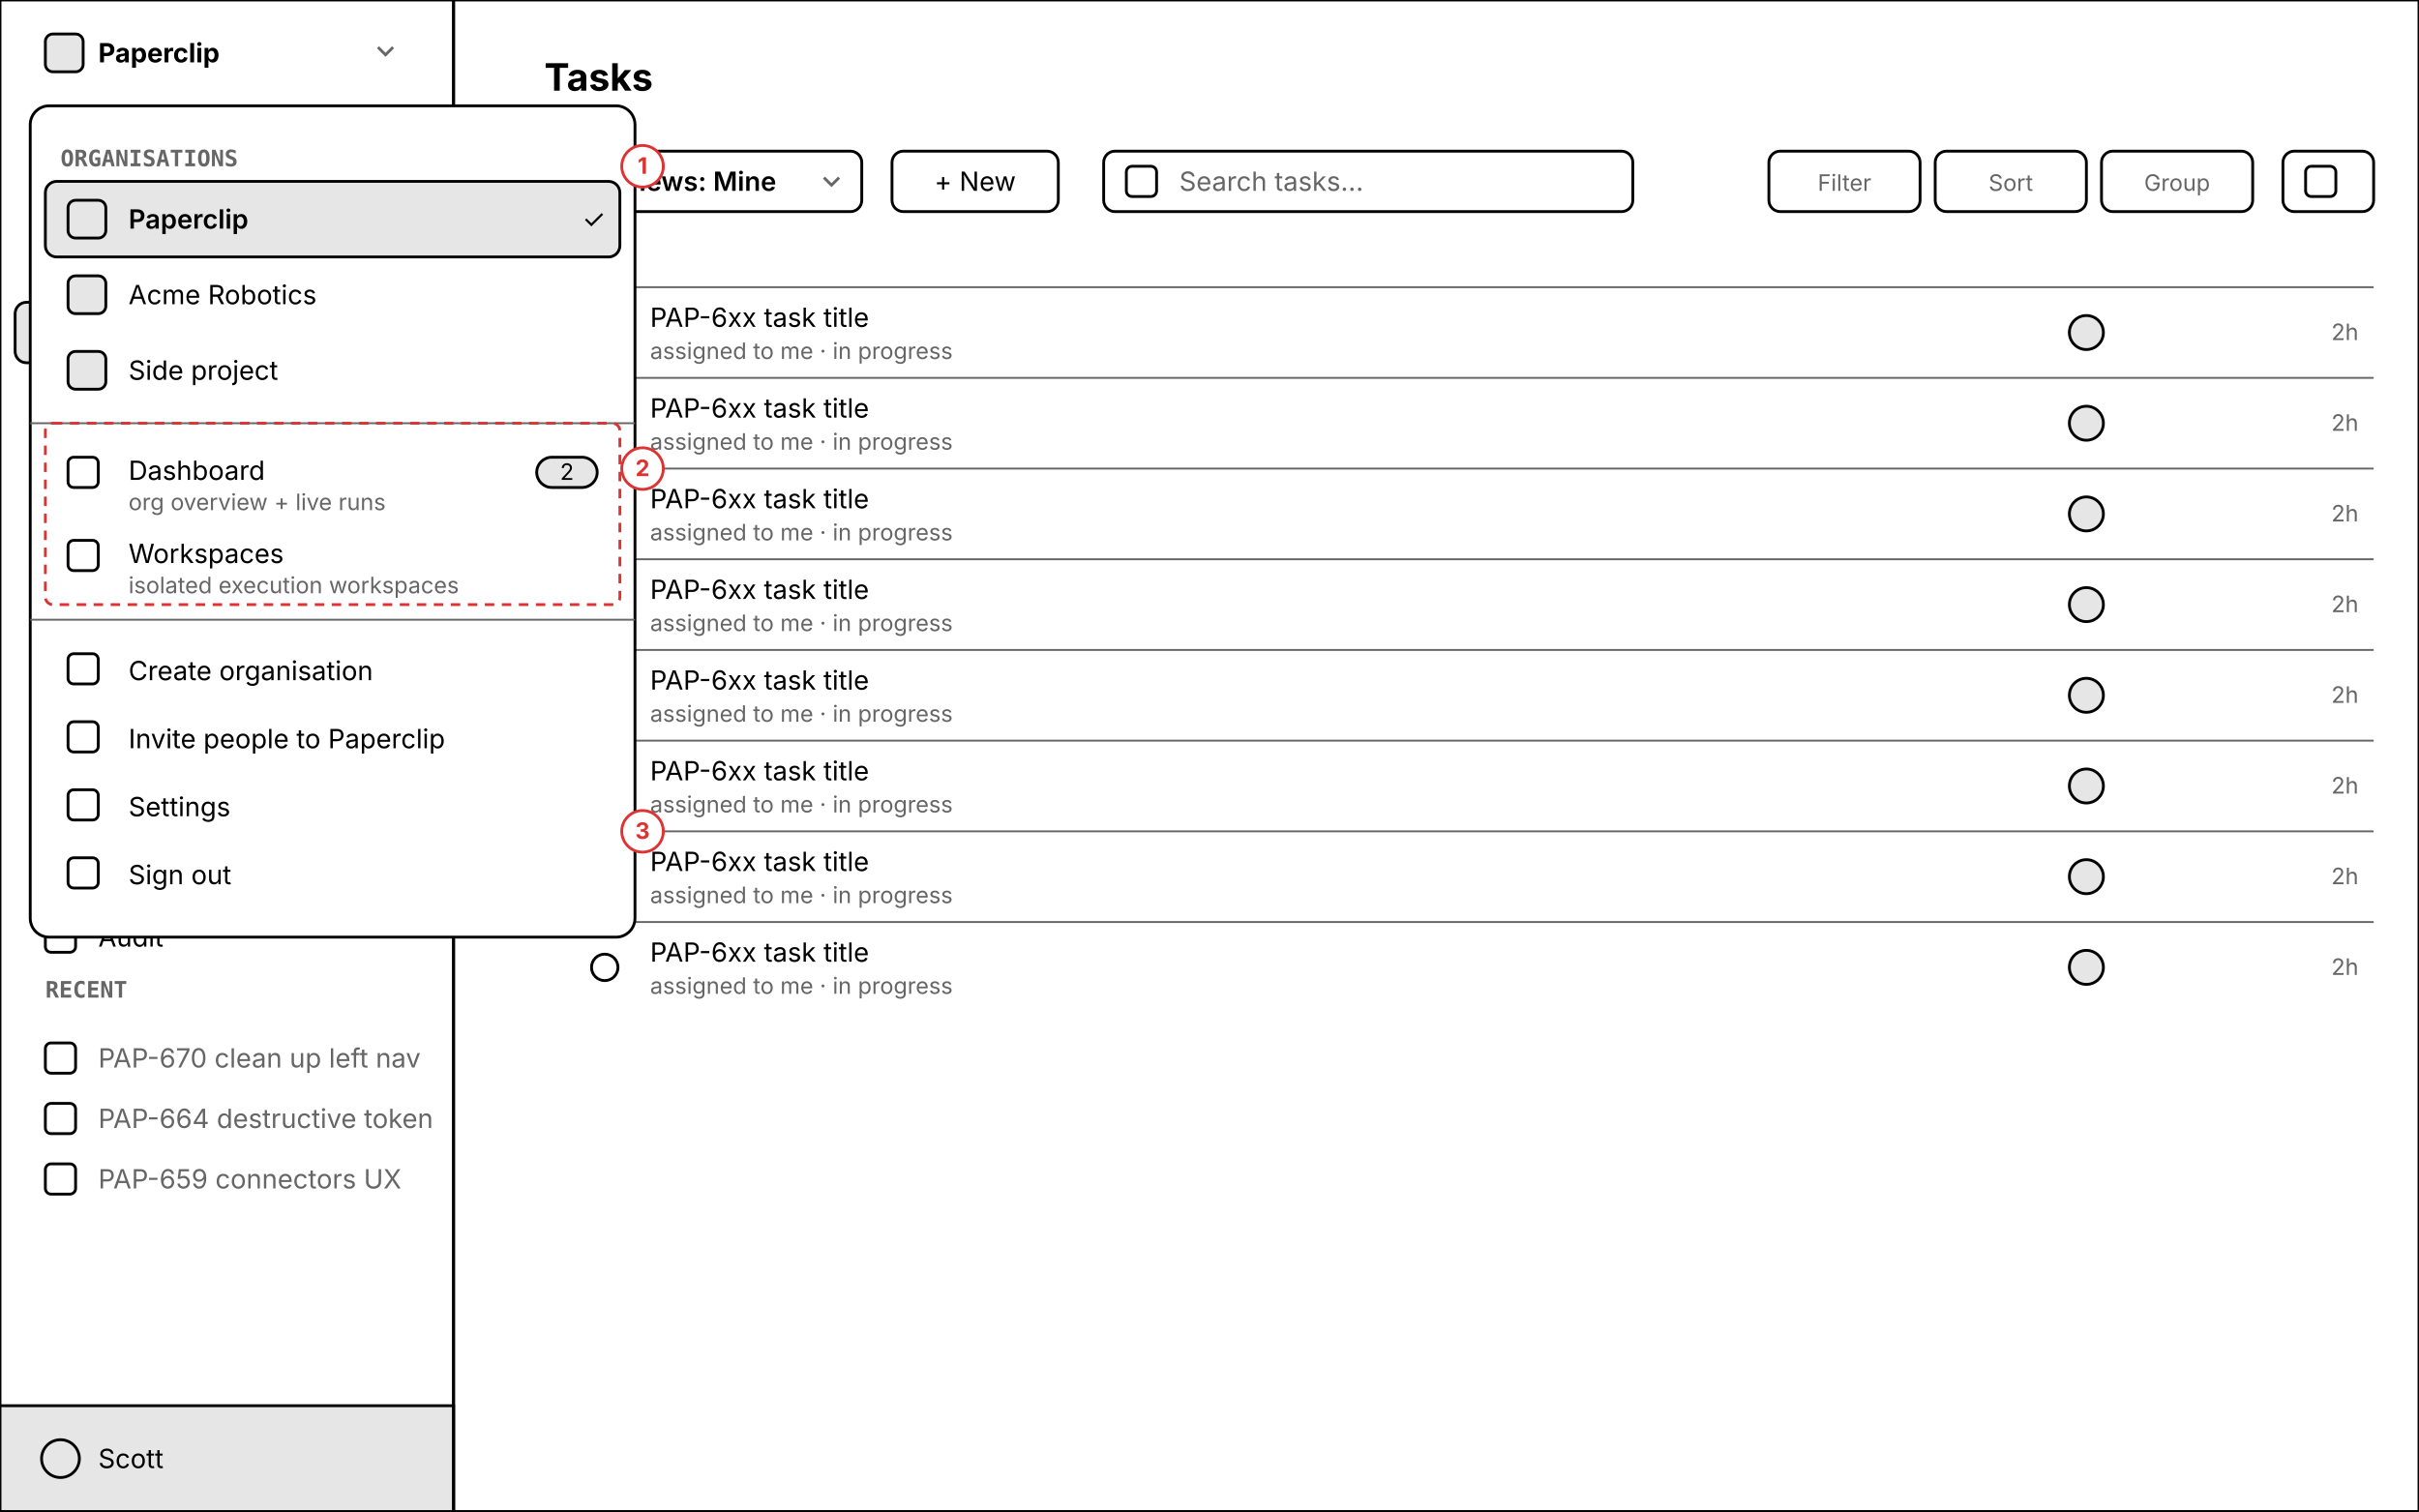
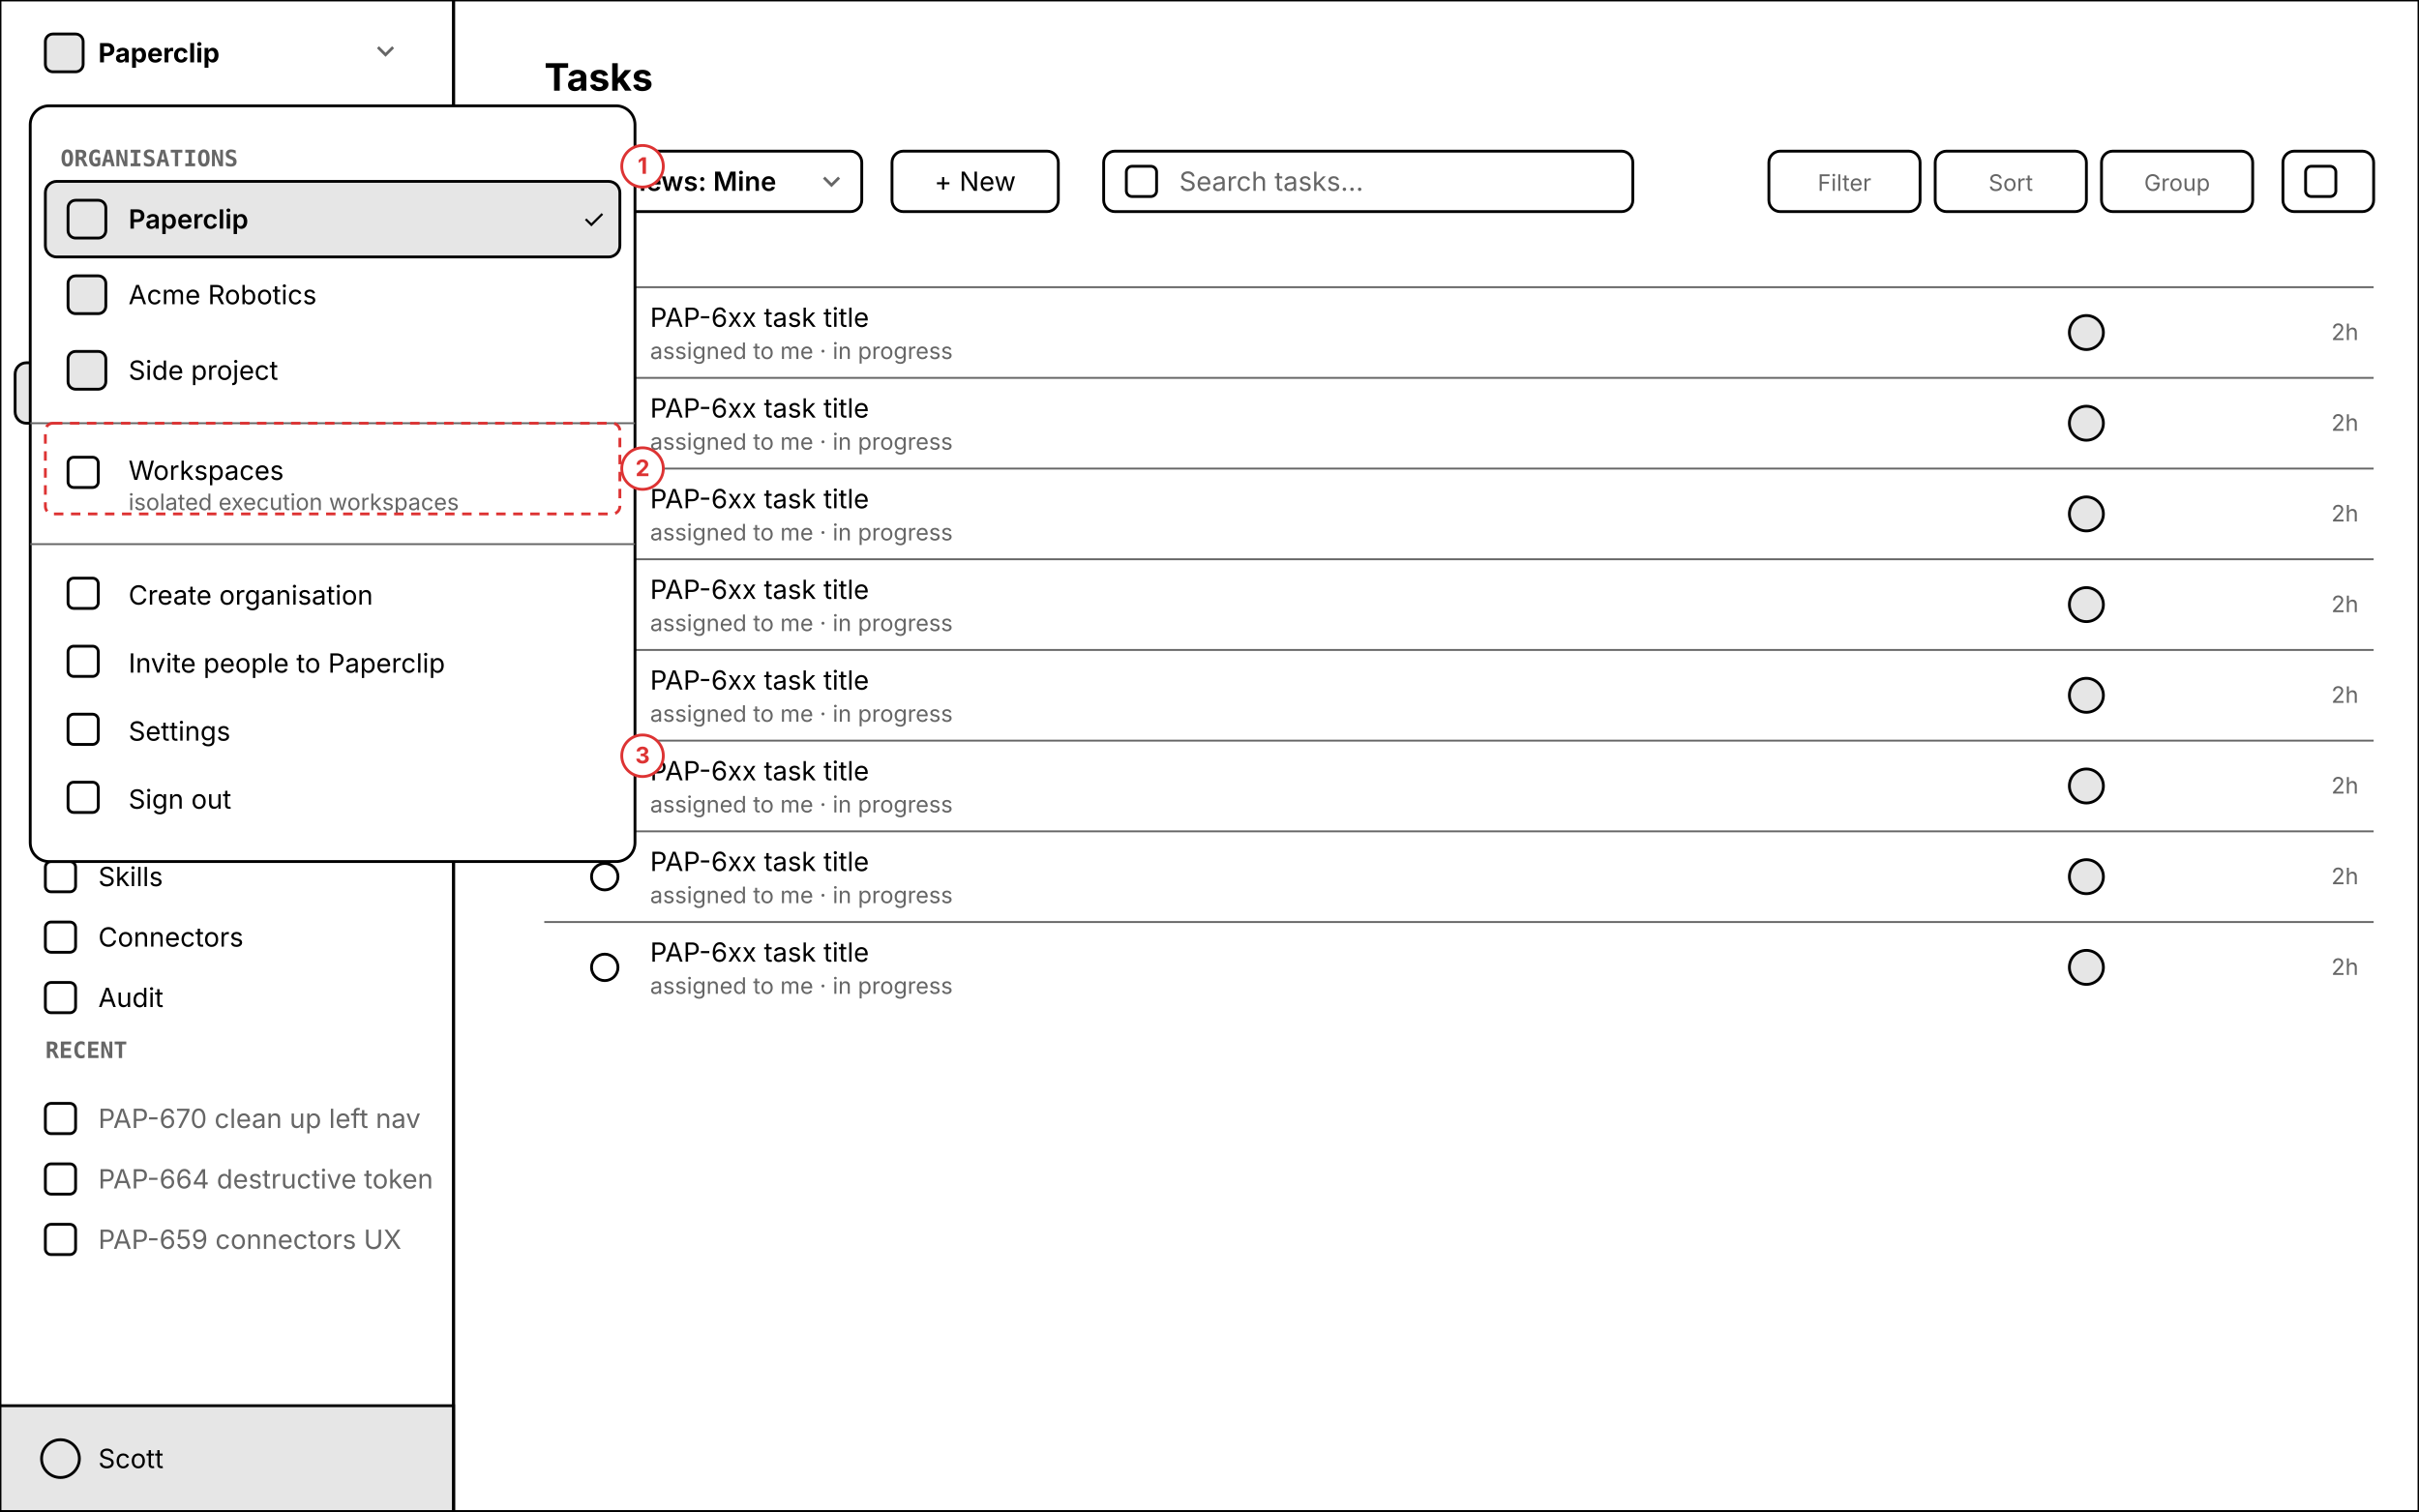
<svg xmlns="http://www.w3.org/2000/svg" width="1280" height="800" viewBox="0 0 1280 800" font-family="-apple-system, system-ui, sans-serif" fill="#fff" stroke="#000" stroke-width="1.5">
  <rect x="0" y="0" width="1280" height="800" />
  <rect x="0" y="0" width="240" height="800" rx="0" fill="#fff" stroke="#000" stroke-width="1.5" />
-   <rect x="8" y="12" width="224" height="32" rx="6" fill="none" stroke="none" stroke-width="1.5" />
  <rect x="24" y="18" width="20" height="20" rx="4" fill="#e6e6e6" stroke="#000" stroke-width="1.5" />
  <text x="52" y="33" font-size="14" text-anchor="start" stroke="none" fill="#000" font-weight="bold">Paperclip</text>
  <path d="M200,25 l4,4 l4,-4" fill="none" stroke="#666" stroke-width="1.5" />
  <rect x="24" y="72" width="16" height="16" rx="3" fill="#fff" stroke="#000" stroke-width="1.5" />
  <text x="52" y="85" font-size="14" text-anchor="start" stroke="none" fill="#000">New Task</text>
  <rect x="188" y="66" width="28" height="28" rx="6" fill="#fff" stroke="#000" stroke-width="1.5" />
  <rect x="194" y="72" width="16" height="16" rx="3" fill="#fff" stroke="#000" stroke-width="1.5" />
-   <text x="24" y="120" font-size="12" text-anchor="start" stroke="none" fill="#666" font-weight="600" font-family="ui-monospace, SFMono-Regular, monospace">WORK</text>
-   <rect x="24" y="136" width="16" height="16" rx="3" fill="#fff" stroke="#000" stroke-width="1.5" />
-   <text x="52" y="149" font-size="14" text-anchor="start" stroke="none" fill="#000">Chat</text>
-   <rect x="8" y="160" width="224" height="32" rx="6" fill="#e6e6e6" stroke="#000" stroke-width="1.5" />
+   <rect x="24" y="104" width="16" height="16" rx="3" fill="#fff" stroke="#000" stroke-width="1.5" />
+   <text x="52" y="117" font-size="14" text-anchor="start" stroke="none" fill="#000">Dashboard</text>
+   <rect x="190" y="105" width="26" height="14" rx="7" fill="#e6e6e6" stroke="#000" stroke-width="1.5" />
+   <text x="203" y="116" font-size="12" text-anchor="middle" stroke="none" fill="#000">2</text>
+   <text x="24" y="152" font-size="12" text-anchor="start" stroke="none" fill="#666" font-weight="600" font-family="ui-monospace, SFMono-Regular, monospace">WORK</text>
  <rect x="24" y="168" width="16" height="16" rx="3" fill="#fff" stroke="#000" stroke-width="1.5" />
-   <text x="52" y="181" font-size="14" text-anchor="start" stroke="none" fill="#000" font-weight="600">Tasks</text>
-   <rect x="190" y="169" width="26" height="14" rx="7" fill="#e6e6e6" stroke="#000" stroke-width="1.5" />
-   <text x="203" y="180" font-size="12" text-anchor="middle" stroke="none" fill="#000">3</text>
+   <text x="52" y="181" font-size="14" text-anchor="start" stroke="none" fill="#000">Chat</text>
+   <rect x="8" y="192" width="224" height="32" rx="6" fill="#e6e6e6" stroke="#000" stroke-width="1.5" />
  <rect x="24" y="200" width="16" height="16" rx="3" fill="#fff" stroke="#000" stroke-width="1.5" />
-   <text x="52" y="213" font-size="14" text-anchor="start" stroke="none" fill="#000">Projects</text>
-   <circle cx="48" cy="240" r="6" fill="#fff" stroke="#000" stroke-width="1.5" />
-   <text x="68" y="245" font-size="14" text-anchor="start" stroke="none" fill="#666">Design System</text>
+   <text x="52" y="213" font-size="14" text-anchor="start" stroke="none" fill="#000" font-weight="600">Tasks</text>
+   <rect x="190" y="201" width="26" height="14" rx="7" fill="#e6e6e6" stroke="#000" stroke-width="1.5" />
+   <text x="203" y="212" font-size="12" text-anchor="middle" stroke="none" fill="#000">3</text>
+   <rect x="24" y="232" width="16" height="16" rx="3" fill="#fff" stroke="#000" stroke-width="1.5" />
+   <text x="52" y="245" font-size="14" text-anchor="start" stroke="none" fill="#000">Projects</text>
  <circle cx="48" cy="272" r="6" fill="#fff" stroke="#000" stroke-width="1.5" />
-   <text x="68" y="277" font-size="14" text-anchor="start" stroke="none" fill="#666">Marketing site</text>
-   <rect x="24" y="296" width="16" height="16" rx="3" fill="#fff" stroke="#000" stroke-width="1.5" />
-   <text x="52" y="309" font-size="14" text-anchor="start" stroke="none" fill="#000">Routines</text>
+   <text x="68" y="277" font-size="14" text-anchor="start" stroke="none" fill="#666">Design System</text>
+   <circle cx="48" cy="304" r="6" fill="#fff" stroke="#000" stroke-width="1.5" />
+   <text x="68" y="309" font-size="14" text-anchor="start" stroke="none" fill="#666">Marketing site</text>
  <rect x="24" y="328" width="16" height="16" rx="3" fill="#fff" stroke="#000" stroke-width="1.5" />
-   <text x="52" y="341" font-size="14" text-anchor="start" stroke="none" fill="#000">Artifacts</text>
-   <text x="24" y="368" font-size="12" text-anchor="start" stroke="none" fill="#666" font-weight="600" font-family="ui-monospace, SFMono-Regular, monospace">ORG</text>
-   <rect x="24" y="392" width="16" height="16" rx="3" fill="#fff" stroke="#000" stroke-width="1.5" />
-   <text x="52" y="405" font-size="14" text-anchor="start" stroke="none" fill="#000">Agents</text>
+   <text x="52" y="341" font-size="14" text-anchor="start" stroke="none" fill="#000">Routines</text>
+   <rect x="24" y="360" width="16" height="16" rx="3" fill="#fff" stroke="#000" stroke-width="1.5" />
+   <text x="52" y="373" font-size="14" text-anchor="start" stroke="none" fill="#000">Artifacts</text>
+   <text x="24" y="400" font-size="12" text-anchor="start" stroke="none" fill="#666" font-weight="600" font-family="ui-monospace, SFMono-Regular, monospace">ORG</text>
  <rect x="24" y="424" width="16" height="16" rx="3" fill="#fff" stroke="#000" stroke-width="1.5" />
-   <text x="52" y="437" font-size="14" text-anchor="start" stroke="none" fill="#000">Skills</text>
+   <text x="52" y="437" font-size="14" text-anchor="start" stroke="none" fill="#000">Agents</text>
  <rect x="24" y="456" width="16" height="16" rx="3" fill="#fff" stroke="#000" stroke-width="1.5" />
-   <text x="52" y="469" font-size="14" text-anchor="start" stroke="none" fill="#000">Connectors</text>
+   <text x="52" y="469" font-size="14" text-anchor="start" stroke="none" fill="#000">Skills</text>
  <rect x="24" y="488" width="16" height="16" rx="3" fill="#fff" stroke="#000" stroke-width="1.5" />
-   <text x="52" y="501" font-size="14" text-anchor="start" stroke="none" fill="#000">Audit</text>
-   <text x="24" y="528" font-size="12" text-anchor="start" stroke="none" fill="#666" font-weight="600" font-family="ui-monospace, SFMono-Regular, monospace">RECENT</text>
-   <rect x="24" y="552" width="16" height="16" rx="3" fill="#fff" stroke="#000" stroke-width="1.5" />
-   <text x="52" y="565" font-size="14" text-anchor="start" stroke="none" fill="#666">PAP-670 clean up left nav</text>
+   <text x="52" y="501" font-size="14" text-anchor="start" stroke="none" fill="#000">Connectors</text>
+   <rect x="24" y="520" width="16" height="16" rx="3" fill="#fff" stroke="#000" stroke-width="1.5" />
+   <text x="52" y="533" font-size="14" text-anchor="start" stroke="none" fill="#000">Audit</text>
+   <text x="24" y="560" font-size="12" text-anchor="start" stroke="none" fill="#666" font-weight="600" font-family="ui-monospace, SFMono-Regular, monospace">RECENT</text>
  <rect x="24" y="584" width="16" height="16" rx="3" fill="#fff" stroke="#000" stroke-width="1.5" />
-   <text x="52" y="597" font-size="14" text-anchor="start" stroke="none" fill="#666">PAP-664 destructive token</text>
+   <text x="52" y="597" font-size="14" text-anchor="start" stroke="none" fill="#666">PAP-670 clean up left nav</text>
  <rect x="24" y="616" width="16" height="16" rx="3" fill="#fff" stroke="#000" stroke-width="1.5" />
-   <text x="52" y="629" font-size="14" text-anchor="start" stroke="none" fill="#666">PAP-659 connectors UX</text>
+   <text x="52" y="629" font-size="14" text-anchor="start" stroke="none" fill="#666">PAP-664 destructive token</text>
+   <rect x="24" y="648" width="16" height="16" rx="3" fill="#fff" stroke="#000" stroke-width="1.5" />
+   <text x="52" y="661" font-size="14" text-anchor="start" stroke="none" fill="#666">PAP-659 connectors UX</text>
  <rect x="0" y="744" width="240" height="56" rx="0" fill="#e6e6e6" stroke="#000" stroke-width="1.5" />
  <circle cx="32" cy="772" r="10" fill="#e6e6e6" stroke="#000" stroke-width="1.5" />
  <text x="52" y="777" font-size="14" text-anchor="start" stroke="none" fill="#000">Scott</text>
  <line x1="240" y1="0" x2="240" y2="800" stroke="#000" stroke-width="1.5" />
  <text x="288" y="48" font-size="20" text-anchor="start" stroke="none" fill="#000" font-weight="bold">Tasks</text>
  <rect x="288" y="80" width="168" height="32" rx="6" fill="#fff" stroke="#000" stroke-width="1.5" />
  <rect x="300" y="88" width="16" height="16" rx="3" fill="#fff" stroke="#000" stroke-width="1.5" />
  <text x="328" y="101" font-size="14" text-anchor="start" stroke="none" fill="#000" font-weight="600">Views: Mine</text>
  <path d="M436,94 l4,4 l4,-4" fill="none" stroke="#666" stroke-width="1.5" />
  <rect x="472" y="80" width="88" height="32" rx="6" fill="#fff" stroke="#000" stroke-width="1.5" />
  <text x="516" y="101" font-size="14" text-anchor="middle" stroke="none" fill="#000">+ New</text>
  <rect x="584" y="80" width="280" height="32" rx="6" fill="#fff" stroke="#000" stroke-width="1.5" />
  <rect x="596" y="88" width="16" height="16" rx="3" fill="#fff" stroke="#000" stroke-width="1.5" />
  <text x="624" y="101" font-size="14" text-anchor="start" stroke="none" fill="#666">Search tasks…</text>
  <rect x="936" y="80" width="80" height="32" rx="6" fill="#fff" stroke="#000" stroke-width="1.5" />
  <text x="976" y="101" font-size="12" text-anchor="middle" stroke="none" fill="#666">Filter</text>
  <rect x="1024" y="80" width="80" height="32" rx="6" fill="#fff" stroke="#000" stroke-width="1.5" />
  <text x="1064" y="101" font-size="12" text-anchor="middle" stroke="none" fill="#666">Sort</text>
  <rect x="1112" y="80" width="80" height="32" rx="6" fill="#fff" stroke="#000" stroke-width="1.5" />
  <text x="1152" y="101" font-size="12" text-anchor="middle" stroke="none" fill="#666">Group</text>
  <rect x="1208" y="80" width="48" height="32" rx="6" fill="#fff" stroke="#000" stroke-width="1.5" />
  <rect x="1220" y="88" width="16" height="16" rx="3" fill="#fff" stroke="#000" stroke-width="1.5" />
  <line x1="288" y1="152" x2="1256" y2="152" stroke="#666" stroke-width="1" />
  <circle cx="320" cy="176" r="7" fill="#fff" stroke="#000" stroke-width="1.5" />
  <text x="344" y="173" font-size="14" text-anchor="start" stroke="none" fill="#000">PAP-6xx task title</text>
  <text x="344" y="190" font-size="12" text-anchor="start" stroke="none" fill="#666">assigned to me · in progress</text>
  <circle cx="1104" cy="176" r="9" fill="#e6e6e6" stroke="#000" stroke-width="1.5" />
  <text x="1248" y="180" font-size="12" text-anchor="end" stroke="none" fill="#666">2h</text>
  <line x1="288" y1="200" x2="1256" y2="200" stroke="#666" stroke-width="1" />
  <circle cx="320" cy="224" r="7" fill="#fff" stroke="#000" stroke-width="1.5" />
  <text x="344" y="221" font-size="14" text-anchor="start" stroke="none" fill="#000">PAP-6xx task title</text>
  <text x="344" y="238" font-size="12" text-anchor="start" stroke="none" fill="#666">assigned to me · in progress</text>
  <circle cx="1104" cy="224" r="9" fill="#e6e6e6" stroke="#000" stroke-width="1.5" />
  <text x="1248" y="228" font-size="12" text-anchor="end" stroke="none" fill="#666">2h</text>
  <line x1="288" y1="248" x2="1256" y2="248" stroke="#666" stroke-width="1" />
  <circle cx="320" cy="272" r="7" fill="#fff" stroke="#000" stroke-width="1.5" />
  <text x="344" y="269" font-size="14" text-anchor="start" stroke="none" fill="#000">PAP-6xx task title</text>
  <text x="344" y="286" font-size="12" text-anchor="start" stroke="none" fill="#666">assigned to me · in progress</text>
  <circle cx="1104" cy="272" r="9" fill="#e6e6e6" stroke="#000" stroke-width="1.5" />
  <text x="1248" y="276" font-size="12" text-anchor="end" stroke="none" fill="#666">2h</text>
  <line x1="288" y1="296" x2="1256" y2="296" stroke="#666" stroke-width="1" />
  <circle cx="320" cy="320" r="7" fill="#fff" stroke="#000" stroke-width="1.5" />
  <text x="344" y="317" font-size="14" text-anchor="start" stroke="none" fill="#000">PAP-6xx task title</text>
  <text x="344" y="334" font-size="12" text-anchor="start" stroke="none" fill="#666">assigned to me · in progress</text>
  <circle cx="1104" cy="320" r="9" fill="#e6e6e6" stroke="#000" stroke-width="1.5" />
  <text x="1248" y="324" font-size="12" text-anchor="end" stroke="none" fill="#666">2h</text>
  <line x1="288" y1="344" x2="1256" y2="344" stroke="#666" stroke-width="1" />
  <circle cx="320" cy="368" r="7" fill="#fff" stroke="#000" stroke-width="1.5" />
  <text x="344" y="365" font-size="14" text-anchor="start" stroke="none" fill="#000">PAP-6xx task title</text>
  <text x="344" y="382" font-size="12" text-anchor="start" stroke="none" fill="#666">assigned to me · in progress</text>
  <circle cx="1104" cy="368" r="9" fill="#e6e6e6" stroke="#000" stroke-width="1.5" />
  <text x="1248" y="372" font-size="12" text-anchor="end" stroke="none" fill="#666">2h</text>
  <line x1="288" y1="392" x2="1256" y2="392" stroke="#666" stroke-width="1" />
  <circle cx="320" cy="416" r="7" fill="#fff" stroke="#000" stroke-width="1.5" />
  <text x="344" y="413" font-size="14" text-anchor="start" stroke="none" fill="#000">PAP-6xx task title</text>
  <text x="344" y="430" font-size="12" text-anchor="start" stroke="none" fill="#666">assigned to me · in progress</text>
  <circle cx="1104" cy="416" r="9" fill="#e6e6e6" stroke="#000" stroke-width="1.5" />
  <text x="1248" y="420" font-size="12" text-anchor="end" stroke="none" fill="#666">2h</text>
  <line x1="288" y1="440" x2="1256" y2="440" stroke="#666" stroke-width="1" />
  <circle cx="320" cy="464" r="7" fill="#fff" stroke="#000" stroke-width="1.5" />
  <text x="344" y="461" font-size="14" text-anchor="start" stroke="none" fill="#000">PAP-6xx task title</text>
  <text x="344" y="478" font-size="12" text-anchor="start" stroke="none" fill="#666">assigned to me · in progress</text>
  <circle cx="1104" cy="464" r="9" fill="#e6e6e6" stroke="#000" stroke-width="1.5" />
  <text x="1248" y="468" font-size="12" text-anchor="end" stroke="none" fill="#666">2h</text>
  <line x1="288" y1="488" x2="1256" y2="488" stroke="#666" stroke-width="1" />
  <circle cx="320" cy="512" r="7" fill="#fff" stroke="#000" stroke-width="1.5" />
  <text x="344" y="509" font-size="14" text-anchor="start" stroke="none" fill="#000">PAP-6xx task title</text>
  <text x="344" y="526" font-size="12" text-anchor="start" stroke="none" fill="#666">assigned to me · in progress</text>
  <circle cx="1104" cy="512" r="9" fill="#e6e6e6" stroke="#000" stroke-width="1.5" />
  <text x="1248" y="516" font-size="12" text-anchor="end" stroke="none" fill="#666">2h</text>
-   <rect x="16" y="56" width="320" height="440" rx="10" fill="#fff" stroke="#000" stroke-width="1.5" />
+   <rect x="16" y="56" width="320" height="400" rx="10" fill="#fff" stroke="#000" stroke-width="1.5" />
  <text x="32" y="88" font-size="12" text-anchor="start" stroke="none" fill="#666" font-weight="600" font-family="ui-monospace, SFMono-Regular, monospace">ORGANISATIONS</text>
  <rect x="24" y="96" width="304" height="40" rx="6" fill="#e6e6e6" stroke="#000" stroke-width="1.5" />
  <rect x="36" y="106" width="20" height="20" rx="4" fill="#e6e6e6" stroke="#000" stroke-width="1.5" />
  <text x="68" y="121" font-size="14" text-anchor="start" stroke="none" fill="#000" font-weight="600">Paperclip</text>
  <text x="308" y="121" font-size="14" text-anchor="start" stroke="none" fill="#000">✓</text>
  <rect x="36" y="146" width="20" height="20" rx="4" fill="#e6e6e6" stroke="#000" stroke-width="1.5" />
  <text x="68" y="161" font-size="14" text-anchor="start" stroke="none" fill="#000">Acme Robotics</text>
  <rect x="36" y="186" width="20" height="20" rx="4" fill="#e6e6e6" stroke="#000" stroke-width="1.5" />
  <text x="68" y="201" font-size="14" text-anchor="start" stroke="none" fill="#000">Side project</text>
  <line x1="16" y1="224" x2="336" y2="224" stroke="#666" stroke-width="1" />
  <rect x="36" y="242" width="16" height="16" rx="3" fill="#fff" stroke="#000" stroke-width="1.5" />
-   <text x="68" y="254" font-size="14" text-anchor="start" stroke="none" fill="#000">Dashboard</text>
-   <text x="68" y="270" font-size="12" text-anchor="start" stroke="none" fill="#666">org overview + live runs</text>
-   <rect x="284" y="242" width="32" height="16" rx="8" fill="#e6e6e6" stroke="#000" stroke-width="1.5" />
-   <text x="300" y="254" font-size="12" text-anchor="middle" stroke="none" fill="#000">2</text>
-   <rect x="36" y="286" width="16" height="16" rx="3" fill="#fff" stroke="#000" stroke-width="1.5" />
-   <text x="68" y="298" font-size="14" text-anchor="start" stroke="none" fill="#000">Workspaces</text>
-   <text x="68" y="314" font-size="12" text-anchor="start" stroke="none" fill="#666">isolated execution workspaces</text>
-   <line x1="16" y1="328" x2="336" y2="328" stroke="#666" stroke-width="1" />
-   <rect x="36" y="346" width="16" height="16" rx="3" fill="#fff" stroke="#000" stroke-width="1.5" />
-   <text x="68" y="360" font-size="14" text-anchor="start" stroke="none" fill="#000">Create organisation</text>
-   <rect x="36" y="382" width="16" height="16" rx="3" fill="#fff" stroke="#000" stroke-width="1.5" />
-   <text x="68" y="396" font-size="14" text-anchor="start" stroke="none" fill="#000">Invite people to Paperclip</text>
-   <rect x="36" y="418" width="16" height="16" rx="3" fill="#fff" stroke="#000" stroke-width="1.5" />
-   <text x="68" y="432" font-size="14" text-anchor="start" stroke="none" fill="#000">Settings</text>
-   <rect x="36" y="454" width="16" height="16" rx="3" fill="#fff" stroke="#000" stroke-width="1.5" />
-   <text x="68" y="468" font-size="14" text-anchor="start" stroke="none" fill="#000">Sign out</text>
-   <rect x="24" y="224" width="304" height="96" rx="4" fill="none" stroke="#d33" stroke-width="1.5" stroke-dasharray="5 4" />
+   <text x="68" y="254" font-size="14" text-anchor="start" stroke="none" fill="#000">Workspaces</text>
+   <text x="68" y="270" font-size="12" text-anchor="start" stroke="none" fill="#666">isolated execution workspaces</text>
+   <line x1="16" y1="288" x2="336" y2="288" stroke="#666" stroke-width="1" />
+   <rect x="36" y="306" width="16" height="16" rx="3" fill="#fff" stroke="#000" stroke-width="1.5" />
+   <text x="68" y="320" font-size="14" text-anchor="start" stroke="none" fill="#000">Create organisation</text>
+   <rect x="36" y="342" width="16" height="16" rx="3" fill="#fff" stroke="#000" stroke-width="1.5" />
+   <text x="68" y="356" font-size="14" text-anchor="start" stroke="none" fill="#000">Invite people to Paperclip</text>
+   <rect x="36" y="378" width="16" height="16" rx="3" fill="#fff" stroke="#000" stroke-width="1.5" />
+   <text x="68" y="392" font-size="14" text-anchor="start" stroke="none" fill="#000">Settings</text>
+   <rect x="36" y="414" width="16" height="16" rx="3" fill="#fff" stroke="#000" stroke-width="1.5" />
+   <text x="68" y="428" font-size="14" text-anchor="start" stroke="none" fill="#000">Sign out</text>
+   <rect x="24" y="224" width="304" height="48" rx="4" fill="none" stroke="#d33" stroke-width="1.5" stroke-dasharray="5 4" />
  <circle cx="340" cy="88" r="11" fill="#fff" stroke="#d33" stroke-width="1.5" />
  <text x="340" y="92" font-size="12" text-anchor="middle" stroke="none" fill="#d33" font-weight="bold">1</text>
  <circle cx="340" cy="248" r="11" fill="#fff" stroke="#d33" stroke-width="1.5" />
  <text x="340" y="252" font-size="12" text-anchor="middle" stroke="none" fill="#d33" font-weight="bold">2</text>
-   <circle cx="340" cy="440" r="11" fill="#fff" stroke="#d33" stroke-width="1.5" />
-   <text x="340" y="444" font-size="12" text-anchor="middle" stroke="none" fill="#d33" font-weight="bold">3</text>
+   <circle cx="340" cy="400" r="11" fill="#fff" stroke="#d33" stroke-width="1.5" />
+   <text x="340" y="404" font-size="12" text-anchor="middle" stroke="none" fill="#d33" font-weight="bold">3</text>
</svg>
